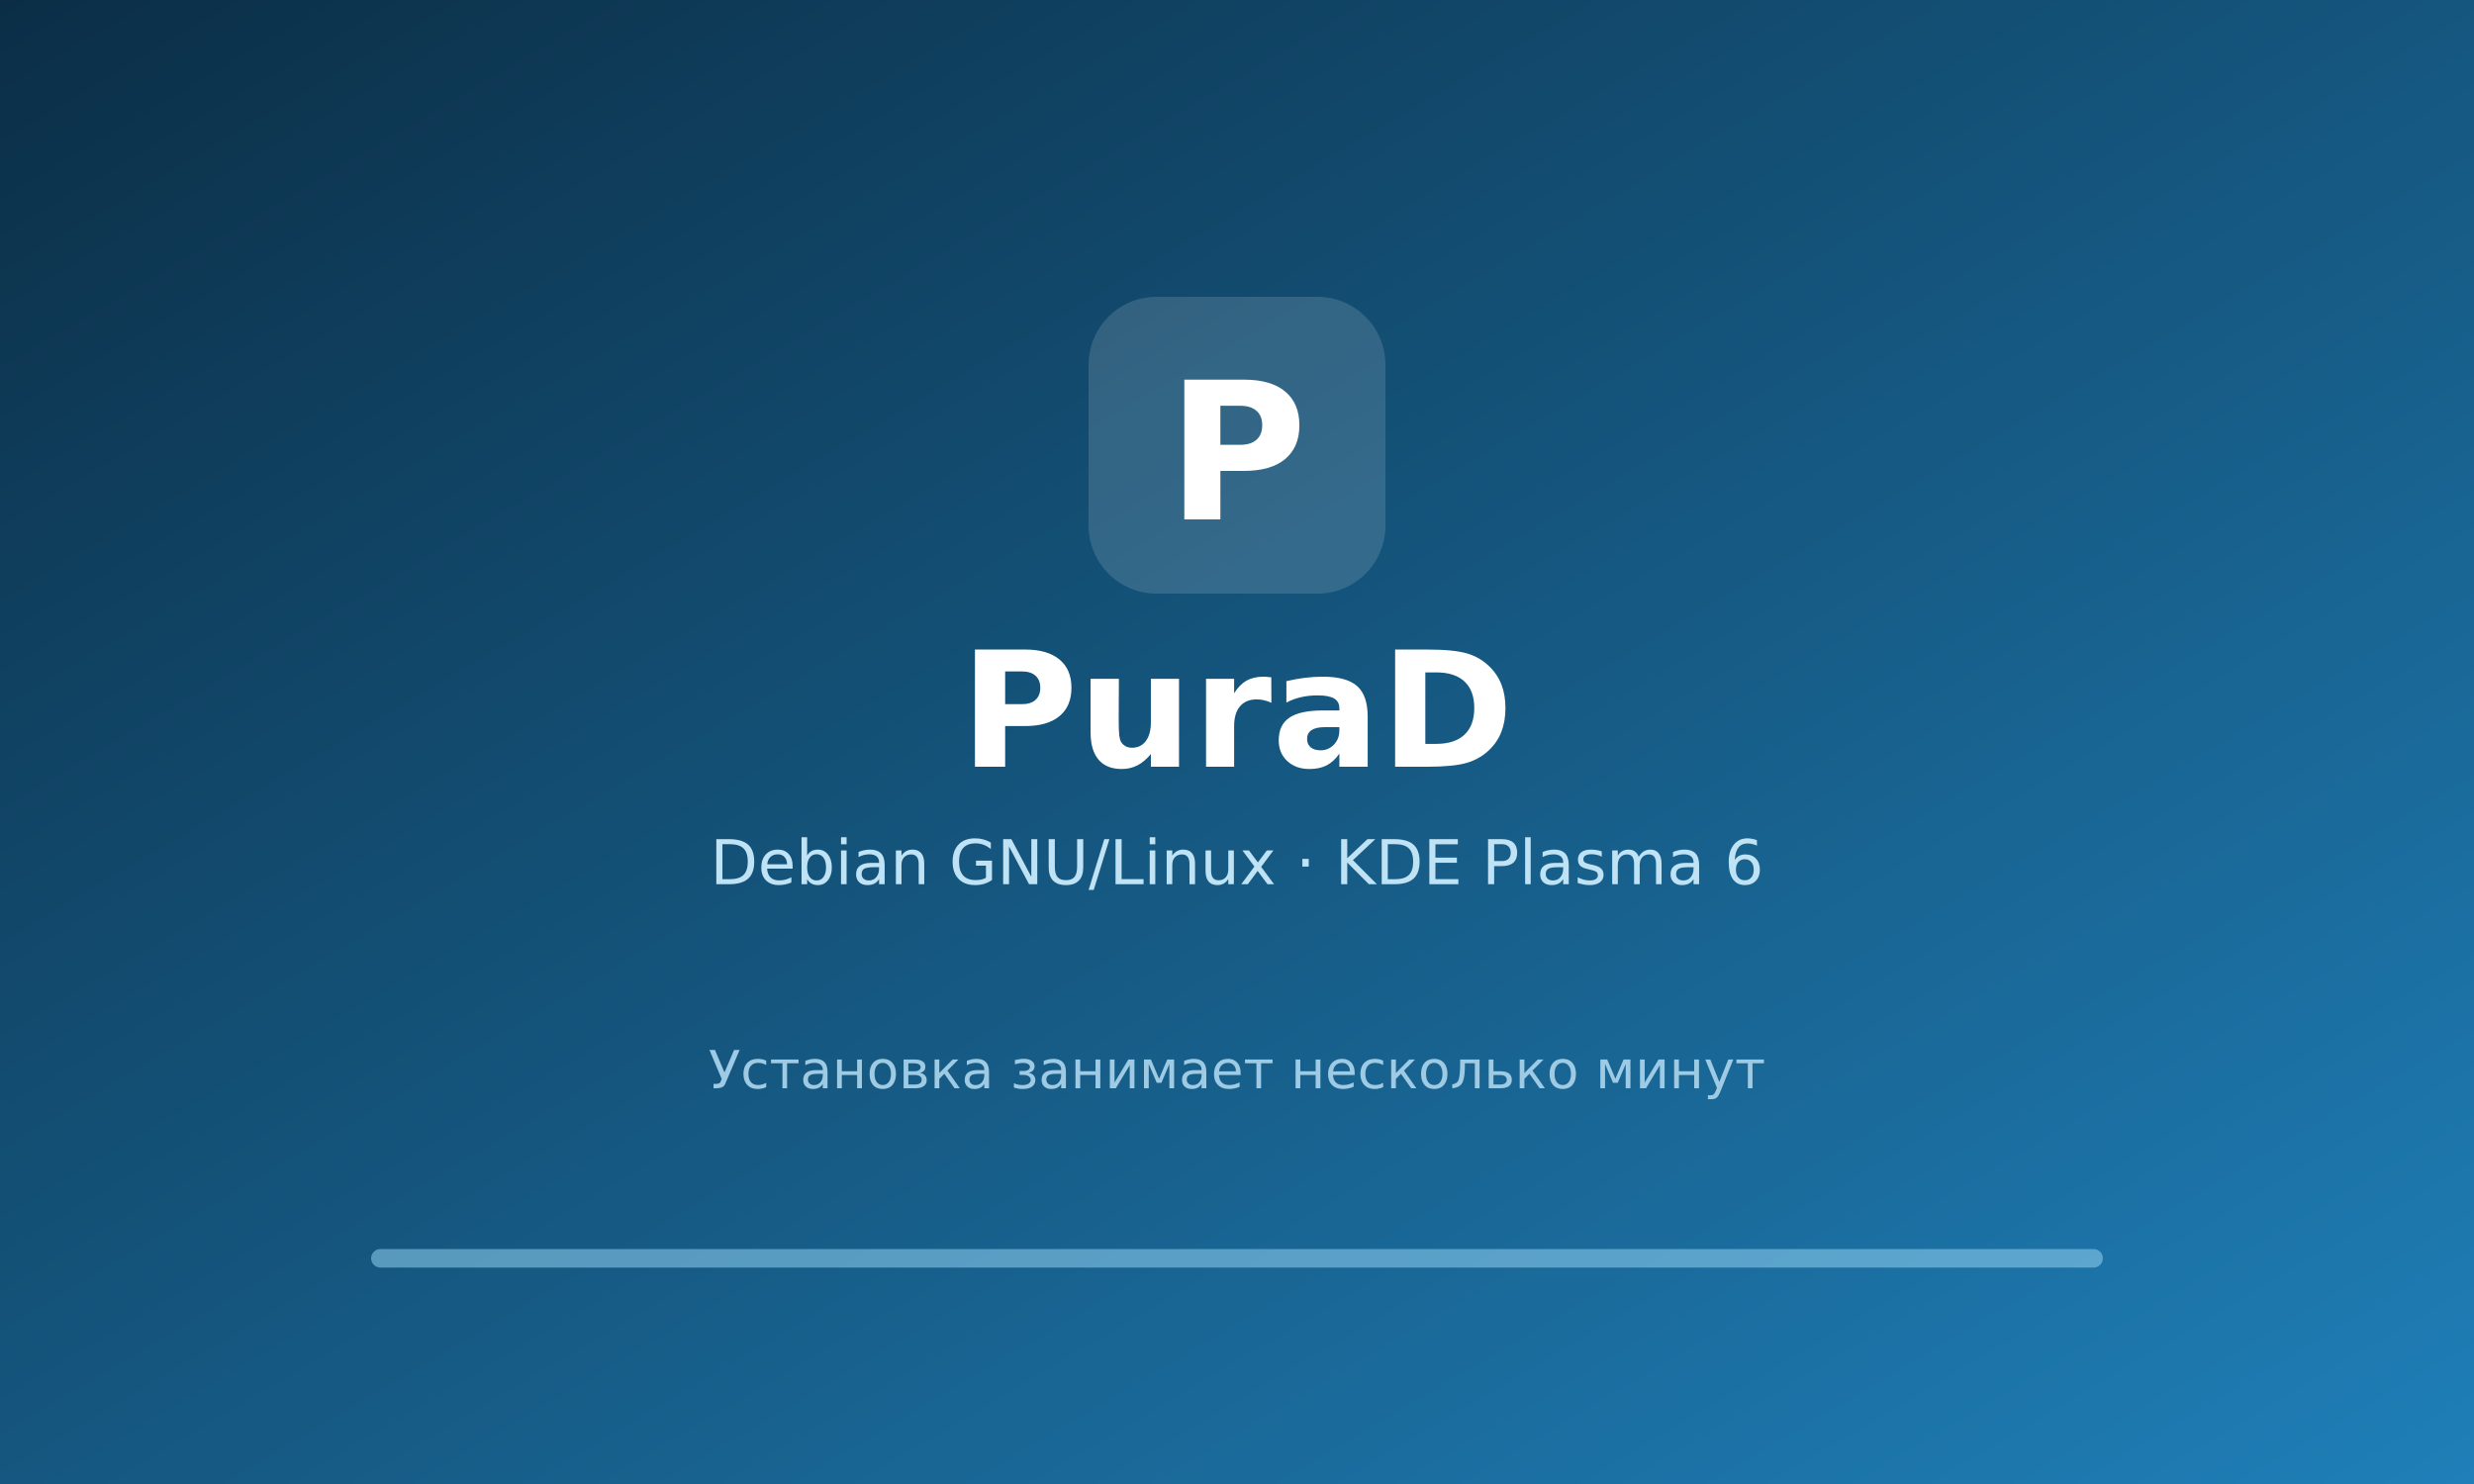
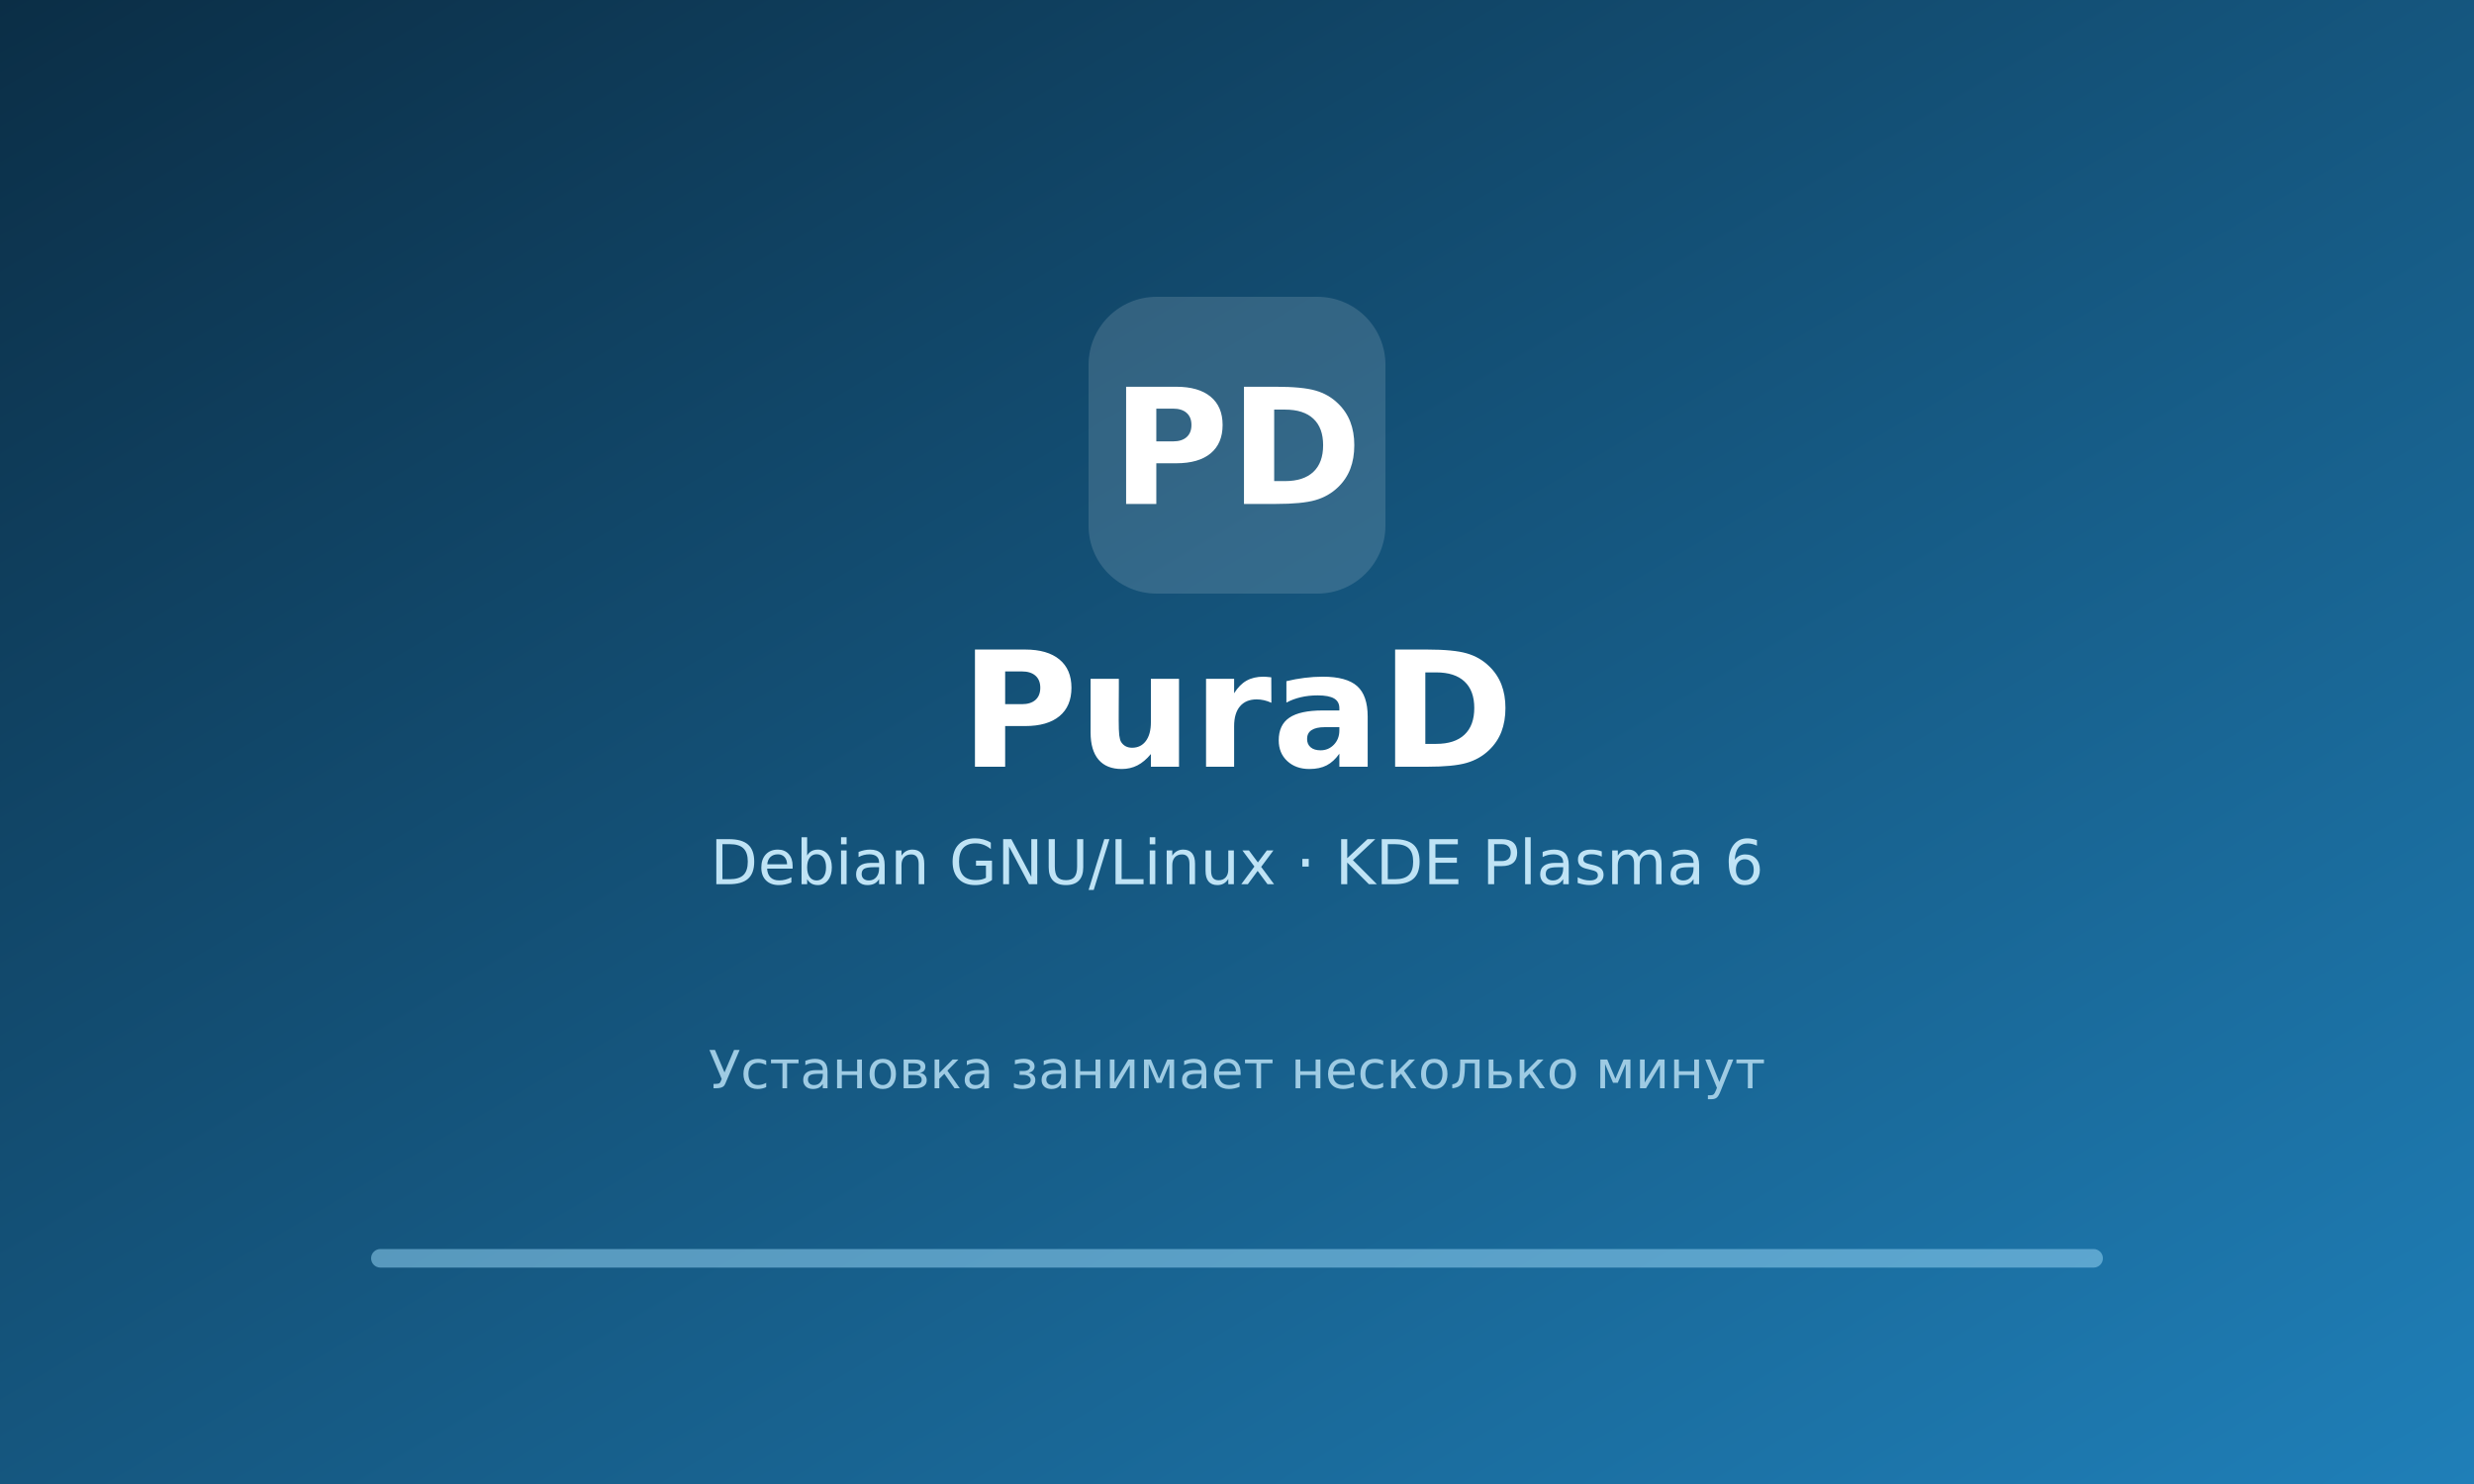
<svg xmlns="http://www.w3.org/2000/svg" width="800" height="480" viewBox="0 0 800 480">
  <defs>
    <linearGradient id="bg" x1="0" y1="0" x2="1" y2="1">
      <stop offset="0" stop-color="#0b2e46" />
      <stop offset="1" stop-color="#1f7fb8" />
    </linearGradient>
  </defs>
  <rect width="800" height="480" fill="url(#bg)" />
  <rect x="352" y="96" width="96" height="96" rx="22" fill="#ffffff" opacity="0.14" />
-   <text x="400" y="168" text-anchor="middle" font-family="DejaVu Sans" font-weight="bold" font-size="62" fill="#ffffff">P</text>
+   <text x="400" y="163" text-anchor="middle" font-family="DejaVu Sans" font-weight="bold" font-size="52" fill="#ffffff">PD</text>
  <text x="400" y="248" text-anchor="middle" font-family="DejaVu Sans" font-weight="bold" font-size="52" fill="#ffffff">PuraD</text>
  <text x="400" y="286" text-anchor="middle" font-family="DejaVu Sans" font-size="20" fill="#bfe3f5">Debian GNU/Linux · KDE Plasma 6</text>
  <text x="400" y="352" text-anchor="middle" font-family="DejaVu Sans" font-size="17" fill="#9ecbe3">Установка занимает несколько минут</text>
  <rect x="120" y="404" width="560" height="6" rx="3" fill="#8fd0f0" opacity="0.55" />
</svg>
